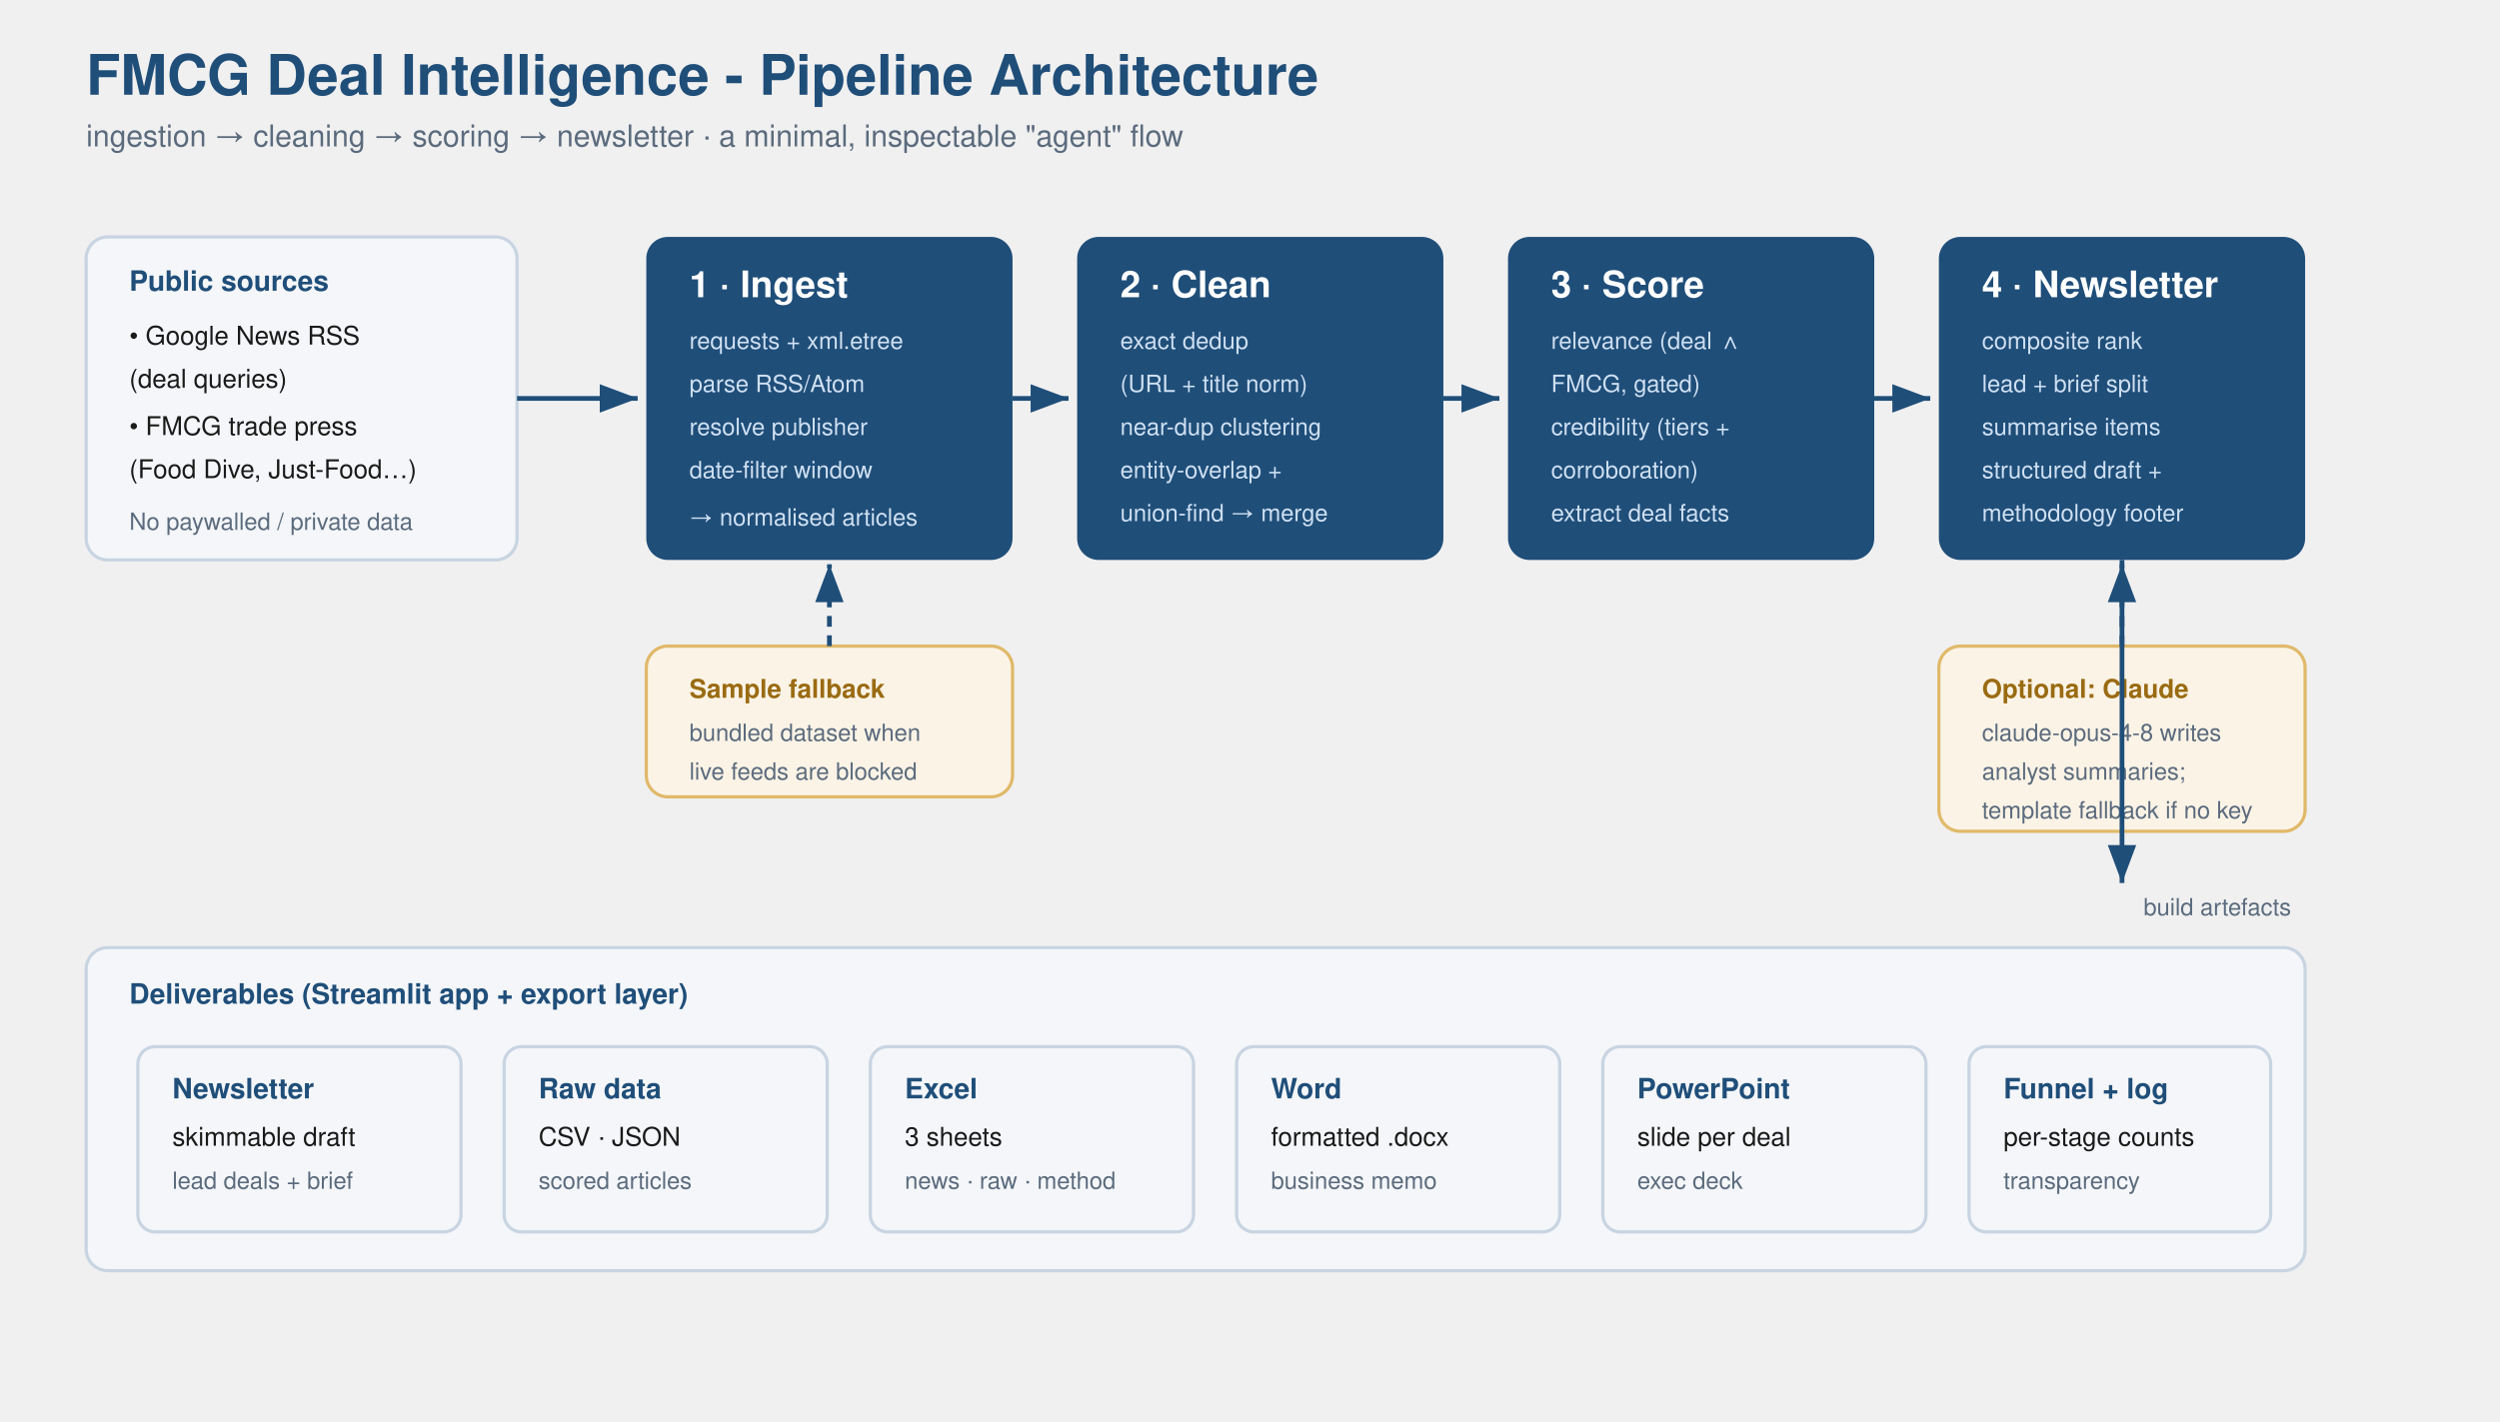
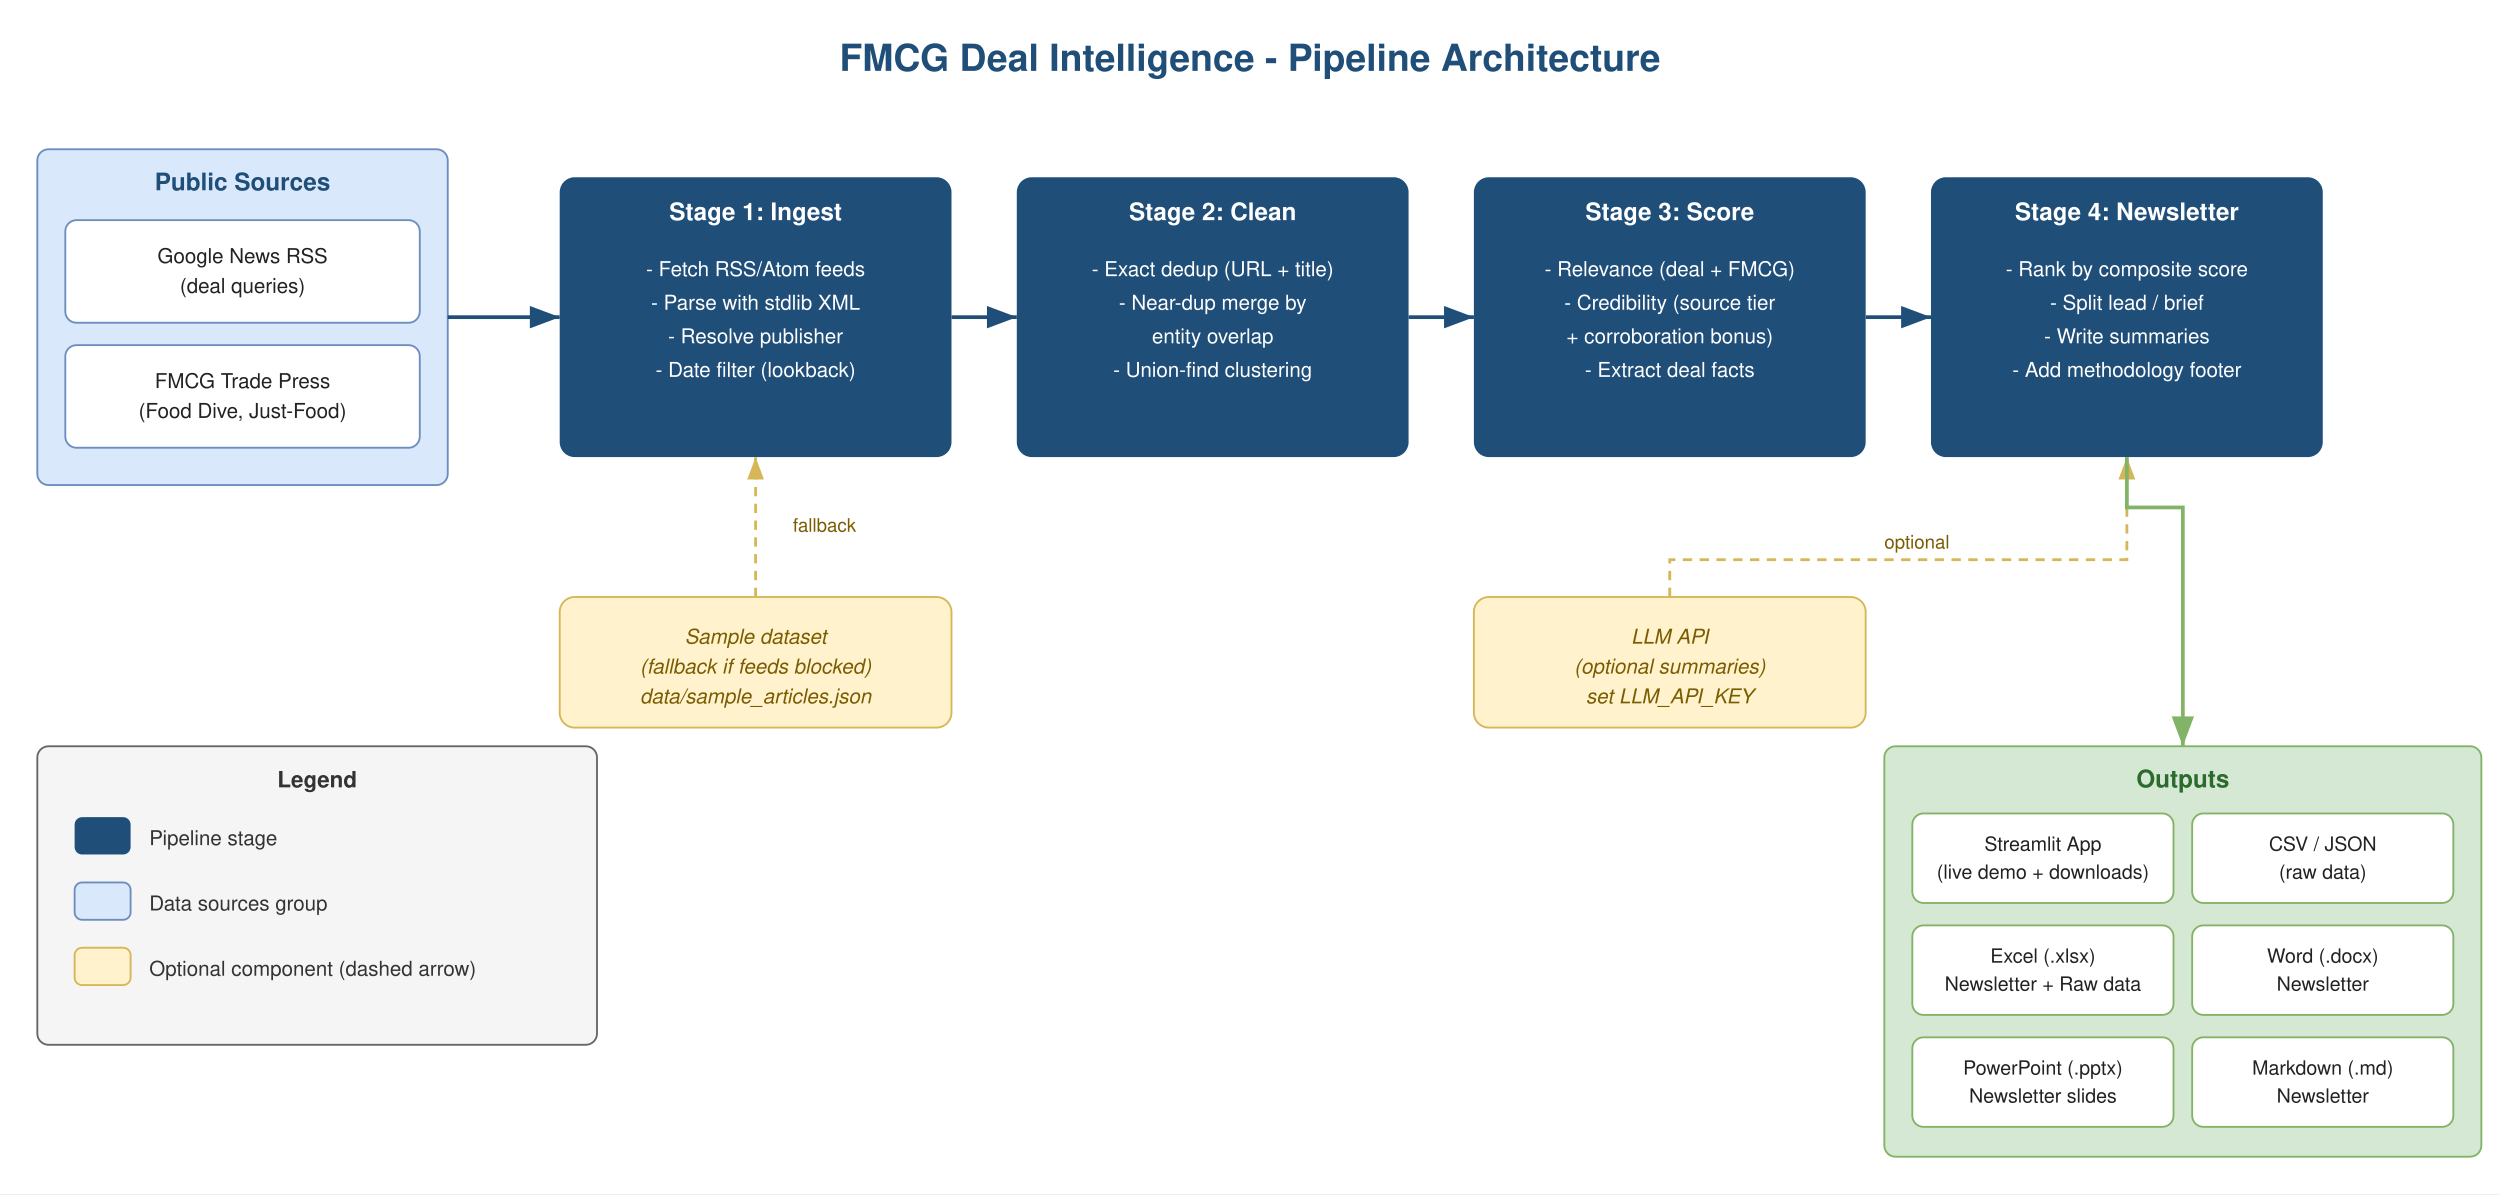
- <svg xmlns="http://www.w3.org/2000/svg" width="1160" height="660" viewBox="0 0 1160 660" font-family="Segoe UI, Helvetica, Arial, sans-serif">
+ <svg xmlns="http://www.w3.org/2000/svg" width="1340" height="640" viewBox="0 0 1340 640" font-family="Segoe UI, Helvetica, Arial, sans-serif">
  <defs>
    <marker id="arrow" markerWidth="10" markerHeight="10" refX="8" refY="3" orient="auto" markerUnits="strokeWidth">
      <path d="M0,0 L8,3 L0,6 Z" fill="#1F4E79" />
    </marker>
-     <style>
-       .stage  { fill:#1F4E79; }
-       .stagel { fill:#ffffff; font-size:17px; font-weight:700; }
-       .stages { fill:#cfe0f2; font-size:11px; }
-       .box    { fill:#F4F6F9; stroke:#c9d4e2; stroke-width:1.5; }
-       .boxt   { fill:#1A1A1A; font-size:12px; }
-       .boxh   { fill:#1F4E79; font-size:13px; font-weight:700; }
-       .small  { fill:#5b6b7d; font-size:11px; }
-       .flow   { stroke:#1F4E79; stroke-width:2.2; fill:none; }
-       .opt    { fill:#fbf3e6; stroke:#e0b96a; stroke-width:1.5; }
-       .opth   { fill:#9a6b12; font-size:12px; font-weight:700; }
-     </style>
+     <marker id="arrowGreen" markerWidth="10" markerHeight="10" refX="8" refY="3" orient="auto" markerUnits="strokeWidth">
+       <path d="M0,0 L8,3 L0,6 Z" fill="#82b366" />
+     </marker>
+     <marker id="arrowYellow" markerWidth="10" markerHeight="10" refX="8" refY="3" orient="auto" markerUnits="strokeWidth">
+       <path d="M0,0 L8,3 L0,6 Z" fill="#d6b656" />
+     </marker>
  </defs>
-   <text x="40" y="44" font-size="26" font-weight="700" fill="#1F4E79">FMCG Deal Intelligence - Pipeline Architecture</text>
-   <text x="40" y="68" font-size="14" fill="#5b6b7d">ingestion → cleaning → scoring → newsletter · a minimal, inspectable "agent" flow</text>
-   <rect class="box" x="40" y="110" width="200" height="150" rx="10" />
-   <text class="boxh" x="60" y="135">Public sources</text>
-   <text class="boxt" x="60" y="160">• Google News RSS</text>
-   <text class="boxt" x="60" y="180">  (deal queries)</text>
-   <text class="boxt" x="60" y="202">• FMCG trade press</text>
-   <text class="boxt" x="60" y="222">  (Food Dive, Just-Food…)</text>
-   <text class="small" x="60" y="246">No paywalled / private data</text>
-   <rect class="stage" x="300" y="110" width="170" height="150" rx="10" />
-   <text class="stagel" x="320" y="138">1 · Ingest</text>
-   <text class="stages" x="320" y="162">requests + xml.etree</text>
-   <text class="stages" x="320" y="182">parse RSS/Atom</text>
-   <text class="stages" x="320" y="202">resolve publisher</text>
-   <text class="stages" x="320" y="222">date-filter window</text>
-   <text class="stages" x="320" y="244">→ normalised articles</text>
-   <rect class="stage" x="500" y="110" width="170" height="150" rx="10" />
-   <text class="stagel" x="520" y="138">2 · Clean</text>
-   <text class="stages" x="520" y="162">exact dedup</text>
-   <text class="stages" x="520" y="182">(URL + title norm)</text>
-   <text class="stages" x="520" y="202">near-dup clustering</text>
-   <text class="stages" x="520" y="222">entity-overlap +</text>
-   <text class="stages" x="520" y="242">union-find → merge</text>
-   <rect class="stage" x="700" y="110" width="170" height="150" rx="10" />
-   <text class="stagel" x="720" y="138">3 · Score</text>
-   <text class="stages" x="720" y="162">relevance (deal ∧</text>
-   <text class="stages" x="720" y="182">FMCG, gated)</text>
-   <text class="stages" x="720" y="202">credibility (tiers +</text>
-   <text class="stages" x="720" y="222">corroboration)</text>
-   <text class="stages" x="720" y="242">extract deal facts</text>
-   <rect class="stage" x="900" y="110" width="170" height="150" rx="10" />
-   <text class="stagel" x="920" y="138">4 · Newsletter</text>
-   <text class="stages" x="920" y="162">composite rank</text>
-   <text class="stages" x="920" y="182">lead + brief split</text>
-   <text class="stages" x="920" y="202">summarise items</text>
-   <text class="stages" x="920" y="222">structured draft +</text>
-   <text class="stages" x="920" y="242">methodology footer</text>
-   <line class="flow" x1="240" y1="185" x2="296" y2="185" marker-end="url(#arrow)" />
-   <line class="flow" x1="470" y1="185" x2="496" y2="185" marker-end="url(#arrow)" />
-   <line class="flow" x1="670" y1="185" x2="696" y2="185" marker-end="url(#arrow)" />
-   <line class="flow" x1="870" y1="185" x2="896" y2="185" marker-end="url(#arrow)" />
-   <rect class="opt" x="900" y="300" width="170" height="86" rx="10" />
-   <text class="opth" x="920" y="324">Optional: Claude</text>
-   <text class="small" x="920" y="344">claude-opus-4-8 writes</text>
-   <text class="small" x="920" y="362">analyst summaries;</text>
-   <text class="small" x="920" y="380">template fallback if no key</text>
-   <line class="flow" x1="985" y1="300" x2="985" y2="262" marker-end="url(#arrow)" stroke-dasharray="5 4" />
-   <rect class="opt" x="300" y="300" width="170" height="70" rx="10" />
-   <text class="opth" x="320" y="324">Sample fallback</text>
-   <text class="small" x="320" y="344">bundled dataset when</text>
-   <text class="small" x="320" y="362">live feeds are blocked</text>
-   <line class="flow" x1="385" y1="300" x2="385" y2="262" marker-end="url(#arrow)" stroke-dasharray="5 4" />
-   <rect class="box" x="40" y="440" width="1030" height="150" rx="10" />
-   <text class="boxh" x="60" y="466">Deliverables (Streamlit app + export layer)</text>
-   <rect class="box" x="64" y="486" width="150" height="86" rx="8" />
-   <text class="boxh" x="80" y="510">Newsletter</text>
-   <text class="boxt" x="80" y="532">skimmable draft</text>
-   <text class="small" x="80" y="552">lead deals + brief</text>
-   <rect class="box" x="234" y="486" width="150" height="86" rx="8" />
-   <text class="boxh" x="250" y="510">Raw data</text>
-   <text class="boxt" x="250" y="532">CSV · JSON</text>
-   <text class="small" x="250" y="552">scored articles</text>
-   <rect class="box" x="404" y="486" width="150" height="86" rx="8" />
-   <text class="boxh" x="420" y="510">Excel</text>
-   <text class="boxt" x="420" y="532">3 sheets</text>
-   <text class="small" x="420" y="552">news · raw · method</text>
-   <rect class="box" x="574" y="486" width="150" height="86" rx="8" />
-   <text class="boxh" x="590" y="510">Word</text>
-   <text class="boxt" x="590" y="532">formatted .docx</text>
-   <text class="small" x="590" y="552">business memo</text>
-   <rect class="box" x="744" y="486" width="150" height="86" rx="8" />
-   <text class="boxh" x="760" y="510">PowerPoint</text>
-   <text class="boxt" x="760" y="532">slide per deal</text>
-   <text class="small" x="760" y="552">exec deck</text>
-   <rect class="box" x="914" y="486" width="140" height="86" rx="8" />
-   <text class="boxh" x="930" y="510">Funnel + log</text>
-   <text class="boxt" x="930" y="532">per-stage counts</text>
-   <text class="small" x="930" y="552">transparency</text>
-   <line class="flow" x1="985" y1="260" x2="985" y2="410" marker-end="url(#arrow)" />
-   <text class="small" x="995" y="425">build artefacts</text>
+   <rect x="0" y="0" width="1340" height="640" fill="#ffffff" />
+   <text x="670" y="38" text-anchor="middle" font-size="20" font-weight="bold" fill="#1F4E79">FMCG Deal Intelligence - Pipeline Architecture</text>
+   <rect x="20" y="80" width="220" height="180" rx="6" fill="#dae8fc" stroke="#6c8ebf" />
+   <text x="130" y="102" text-anchor="middle" font-size="13" font-weight="bold" fill="#1F4E79">Public Sources</text>
+   <rect x="35" y="118" width="190" height="55" rx="6" fill="#ffffff" stroke="#6c8ebf" />
+   <text x="130" y="141" text-anchor="middle" font-size="11" fill="#222">Google News RSS</text>
+   <text x="130" y="157" text-anchor="middle" font-size="11" fill="#222">(deal queries)</text>
+   <rect x="35" y="185" width="190" height="55" rx="6" fill="#ffffff" stroke="#6c8ebf" />
+   <text x="130" y="208" text-anchor="middle" font-size="11" fill="#222">FMCG Trade Press</text>
+   <text x="130" y="224" text-anchor="middle" font-size="11" fill="#222">(Food Dive, Just-Food)</text>
+   <g font-size="11" fill="#ffffff">
+     <rect x="300" y="95" width="210" height="150" rx="8" fill="#1F4E79" />
+     <text x="405" y="118" text-anchor="middle" font-size="13" font-weight="bold">Stage 1: Ingest</text>
+     <text x="405" y="148" text-anchor="middle">- Fetch RSS/Atom feeds</text>
+     <text x="405" y="166" text-anchor="middle">- Parse with stdlib XML</text>
+     <text x="405" y="184" text-anchor="middle">- Resolve publisher</text>
+     <text x="405" y="202" text-anchor="middle">- Date filter (lookback)</text>
+     <rect x="545" y="95" width="210" height="150" rx="8" fill="#1F4E79" />
+     <text x="650" y="118" text-anchor="middle" font-size="13" font-weight="bold">Stage 2: Clean</text>
+     <text x="650" y="148" text-anchor="middle">- Exact dedup (URL + title)</text>
+     <text x="650" y="166" text-anchor="middle">- Near-dup merge by</text>
+     <text x="650" y="184" text-anchor="middle">  entity overlap</text>
+     <text x="650" y="202" text-anchor="middle">- Union-find clustering</text>
+     <rect x="790" y="95" width="210" height="150" rx="8" fill="#1F4E79" />
+     <text x="895" y="118" text-anchor="middle" font-size="13" font-weight="bold">Stage 3: Score</text>
+     <text x="895" y="148" text-anchor="middle">- Relevance (deal + FMCG)</text>
+     <text x="895" y="166" text-anchor="middle">- Credibility (source tier</text>
+     <text x="895" y="184" text-anchor="middle">  + corroboration bonus)</text>
+     <text x="895" y="202" text-anchor="middle">- Extract deal facts</text>
+     <rect x="1035" y="95" width="210" height="150" rx="8" fill="#1F4E79" />
+     <text x="1140" y="118" text-anchor="middle" font-size="13" font-weight="bold">Stage 4: Newsletter</text>
+     <text x="1140" y="148" text-anchor="middle">- Rank by composite score</text>
+     <text x="1140" y="166" text-anchor="middle">- Split lead / brief</text>
+     <text x="1140" y="184" text-anchor="middle">- Write summaries</text>
+     <text x="1140" y="202" text-anchor="middle">- Add methodology footer</text>
+   </g>
+   <line x1="240" y1="170" x2="300" y2="170" stroke="#1F4E79" stroke-width="2" marker-end="url(#arrow)" />
+   <line x1="510" y1="170" x2="545" y2="170" stroke="#1F4E79" stroke-width="2" marker-end="url(#arrow)" />
+   <line x1="755" y1="170" x2="790" y2="170" stroke="#1F4E79" stroke-width="2" marker-end="url(#arrow)" />
+   <line x1="1000" y1="170" x2="1035" y2="170" stroke="#1F4E79" stroke-width="2" marker-end="url(#arrow)" />
+   <rect x="300" y="320" width="210" height="70" rx="8" fill="#fff2cc" stroke="#d6b656" />
+   <text x="405" y="345" text-anchor="middle" font-size="11" font-style="italic" fill="#7a5c00">Sample dataset</text>
+   <text x="405" y="361" text-anchor="middle" font-size="11" font-style="italic" fill="#7a5c00">(fallback if feeds blocked)</text>
+   <text x="405" y="377" text-anchor="middle" font-size="11" font-style="italic" fill="#7a5c00">data/sample_articles.json</text>
+   <line x1="405" y1="320" x2="405" y2="245" stroke="#d6b656" stroke-width="1.5" stroke-dasharray="5,4" marker-end="url(#arrowYellow)" />
+   <text x="425" y="285" font-size="10" fill="#7a5c00">fallback</text>
+   <rect x="790" y="320" width="210" height="70" rx="8" fill="#fff2cc" stroke="#d6b656" />
+   <text x="895" y="345" text-anchor="middle" font-size="11" font-style="italic" fill="#7a5c00">LLM API</text>
+   <text x="895" y="361" text-anchor="middle" font-size="11" font-style="italic" fill="#7a5c00">(optional summaries)</text>
+   <text x="895" y="377" text-anchor="middle" font-size="11" font-style="italic" fill="#7a5c00">set LLM_API_KEY</text>
+   <path d="M895,320 L895,300 L1140,300 L1140,245" fill="none" stroke="#d6b656" stroke-width="1.5" stroke-dasharray="5,4" marker-end="url(#arrowYellow)" />
+   <text x="1010" y="294" font-size="10" fill="#7a5c00">optional</text>
+   <rect x="1010" y="400" width="320" height="220" rx="6" fill="#d5e8d4" stroke="#82b366" />
+   <text x="1170" y="422" text-anchor="middle" font-size="13" font-weight="bold" fill="#2d6a2d">Outputs</text>
+   <g font-size="10.5" fill="#222">
+     <rect x="1025" y="436" width="140" height="48" rx="6" fill="#ffffff" stroke="#82b366" />
+     <text x="1095" y="456" text-anchor="middle">Streamlit App</text>
+     <text x="1095" y="471" text-anchor="middle">(live demo + downloads)</text>
+     <rect x="1175" y="436" width="140" height="48" rx="6" fill="#ffffff" stroke="#82b366" />
+     <text x="1245" y="456" text-anchor="middle">CSV / JSON</text>
+     <text x="1245" y="471" text-anchor="middle">(raw data)</text>
+     <rect x="1025" y="496" width="140" height="48" rx="6" fill="#ffffff" stroke="#82b366" />
+     <text x="1095" y="516" text-anchor="middle">Excel (.xlsx)</text>
+     <text x="1095" y="531" text-anchor="middle">Newsletter + Raw data</text>
+     <rect x="1175" y="496" width="140" height="48" rx="6" fill="#ffffff" stroke="#82b366" />
+     <text x="1245" y="516" text-anchor="middle">Word (.docx)</text>
+     <text x="1245" y="531" text-anchor="middle">Newsletter</text>
+     <rect x="1025" y="556" width="140" height="48" rx="6" fill="#ffffff" stroke="#82b366" />
+     <text x="1095" y="576" text-anchor="middle">PowerPoint (.pptx)</text>
+     <text x="1095" y="591" text-anchor="middle">Newsletter slides</text>
+     <rect x="1175" y="556" width="140" height="48" rx="6" fill="#ffffff" stroke="#82b366" />
+     <text x="1245" y="576" text-anchor="middle">Markdown (.md)</text>
+     <text x="1245" y="591" text-anchor="middle">Newsletter</text>
+   </g>
+   <path d="M1140,245 L1140,272 L1170,272 L1170,400" fill="none" stroke="#82b366" stroke-width="2" marker-end="url(#arrowGreen)" />
+   <rect x="20" y="400" width="300" height="160" rx="6" fill="#f5f5f5" stroke="#666" />
+   <text x="170" y="422" text-anchor="middle" font-size="12" font-weight="bold" fill="#333">Legend</text>
+   <rect x="40" y="438" width="30" height="20" rx="4" fill="#1F4E79" />
+   <text x="80" y="453" font-size="11" fill="#333">Pipeline stage</text>
+   <rect x="40" y="473" width="30" height="20" rx="4" fill="#dae8fc" stroke="#6c8ebf" />
+   <text x="80" y="488" font-size="11" fill="#333">Data sources group</text>
+   <rect x="40" y="508" width="30" height="20" rx="4" fill="#fff2cc" stroke="#d6b656" />
+   <text x="80" y="523" font-size="11" fill="#333">Optional component (dashed arrow)</text>
</svg>
